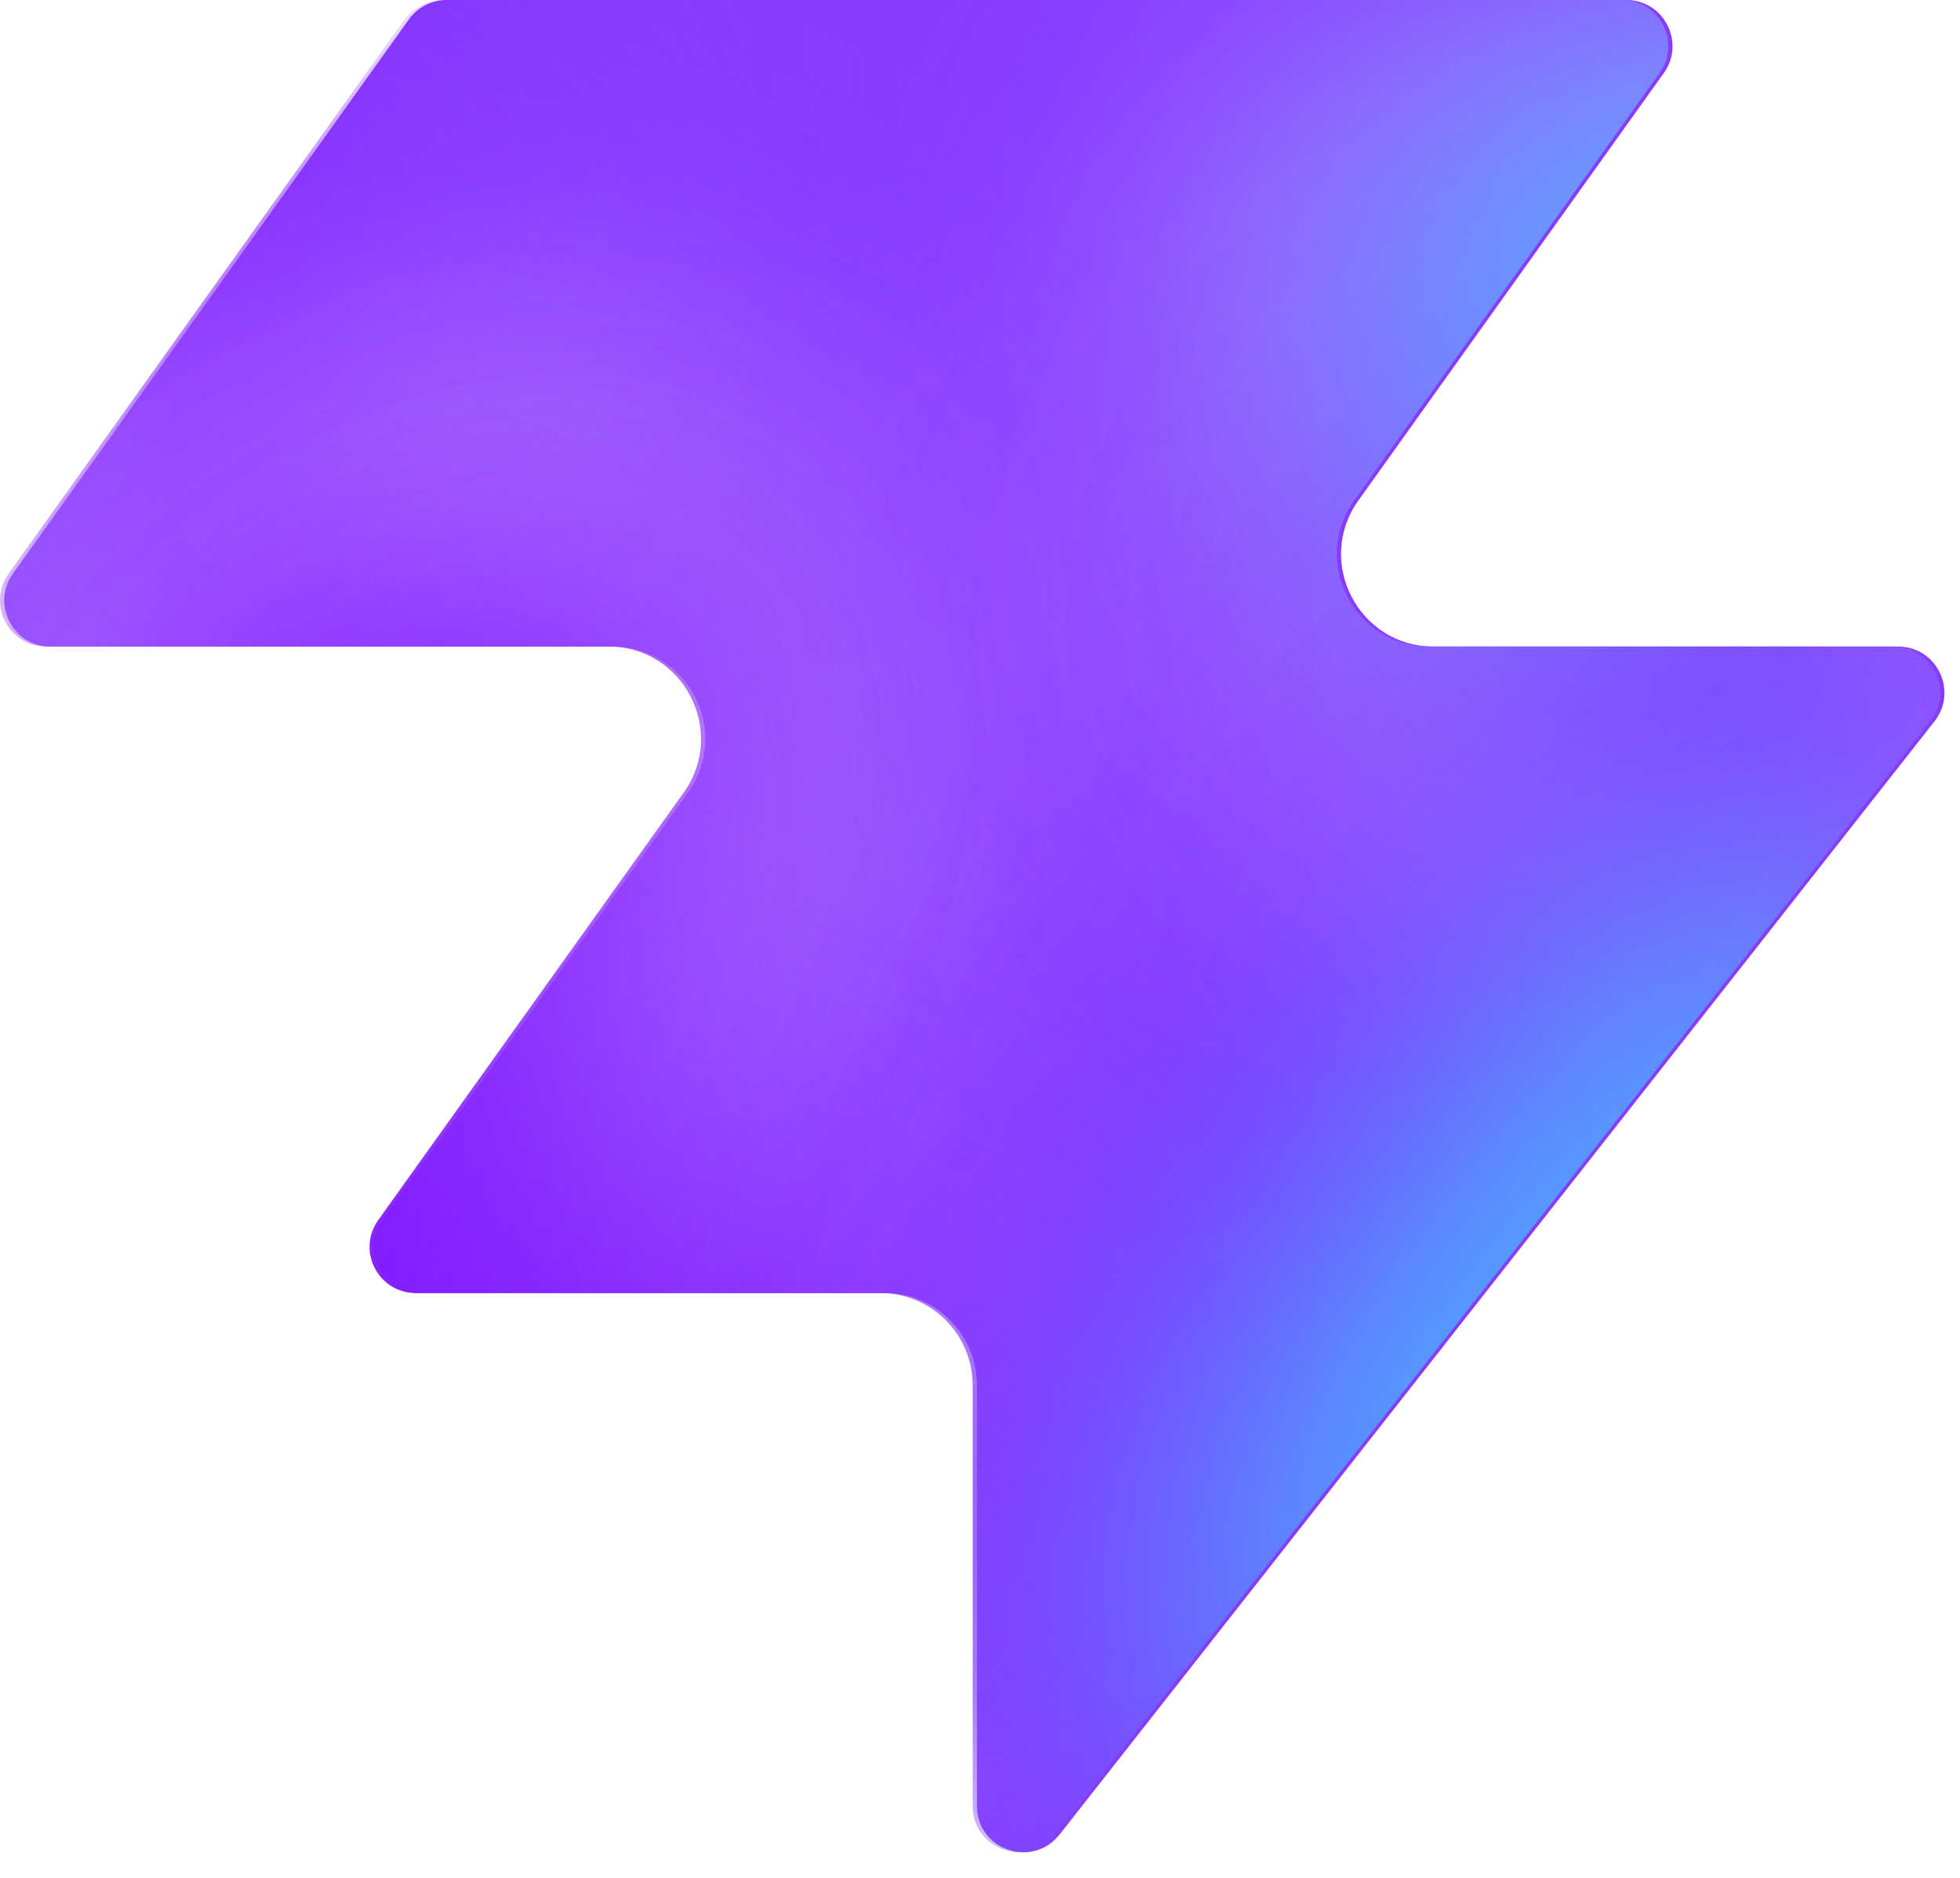
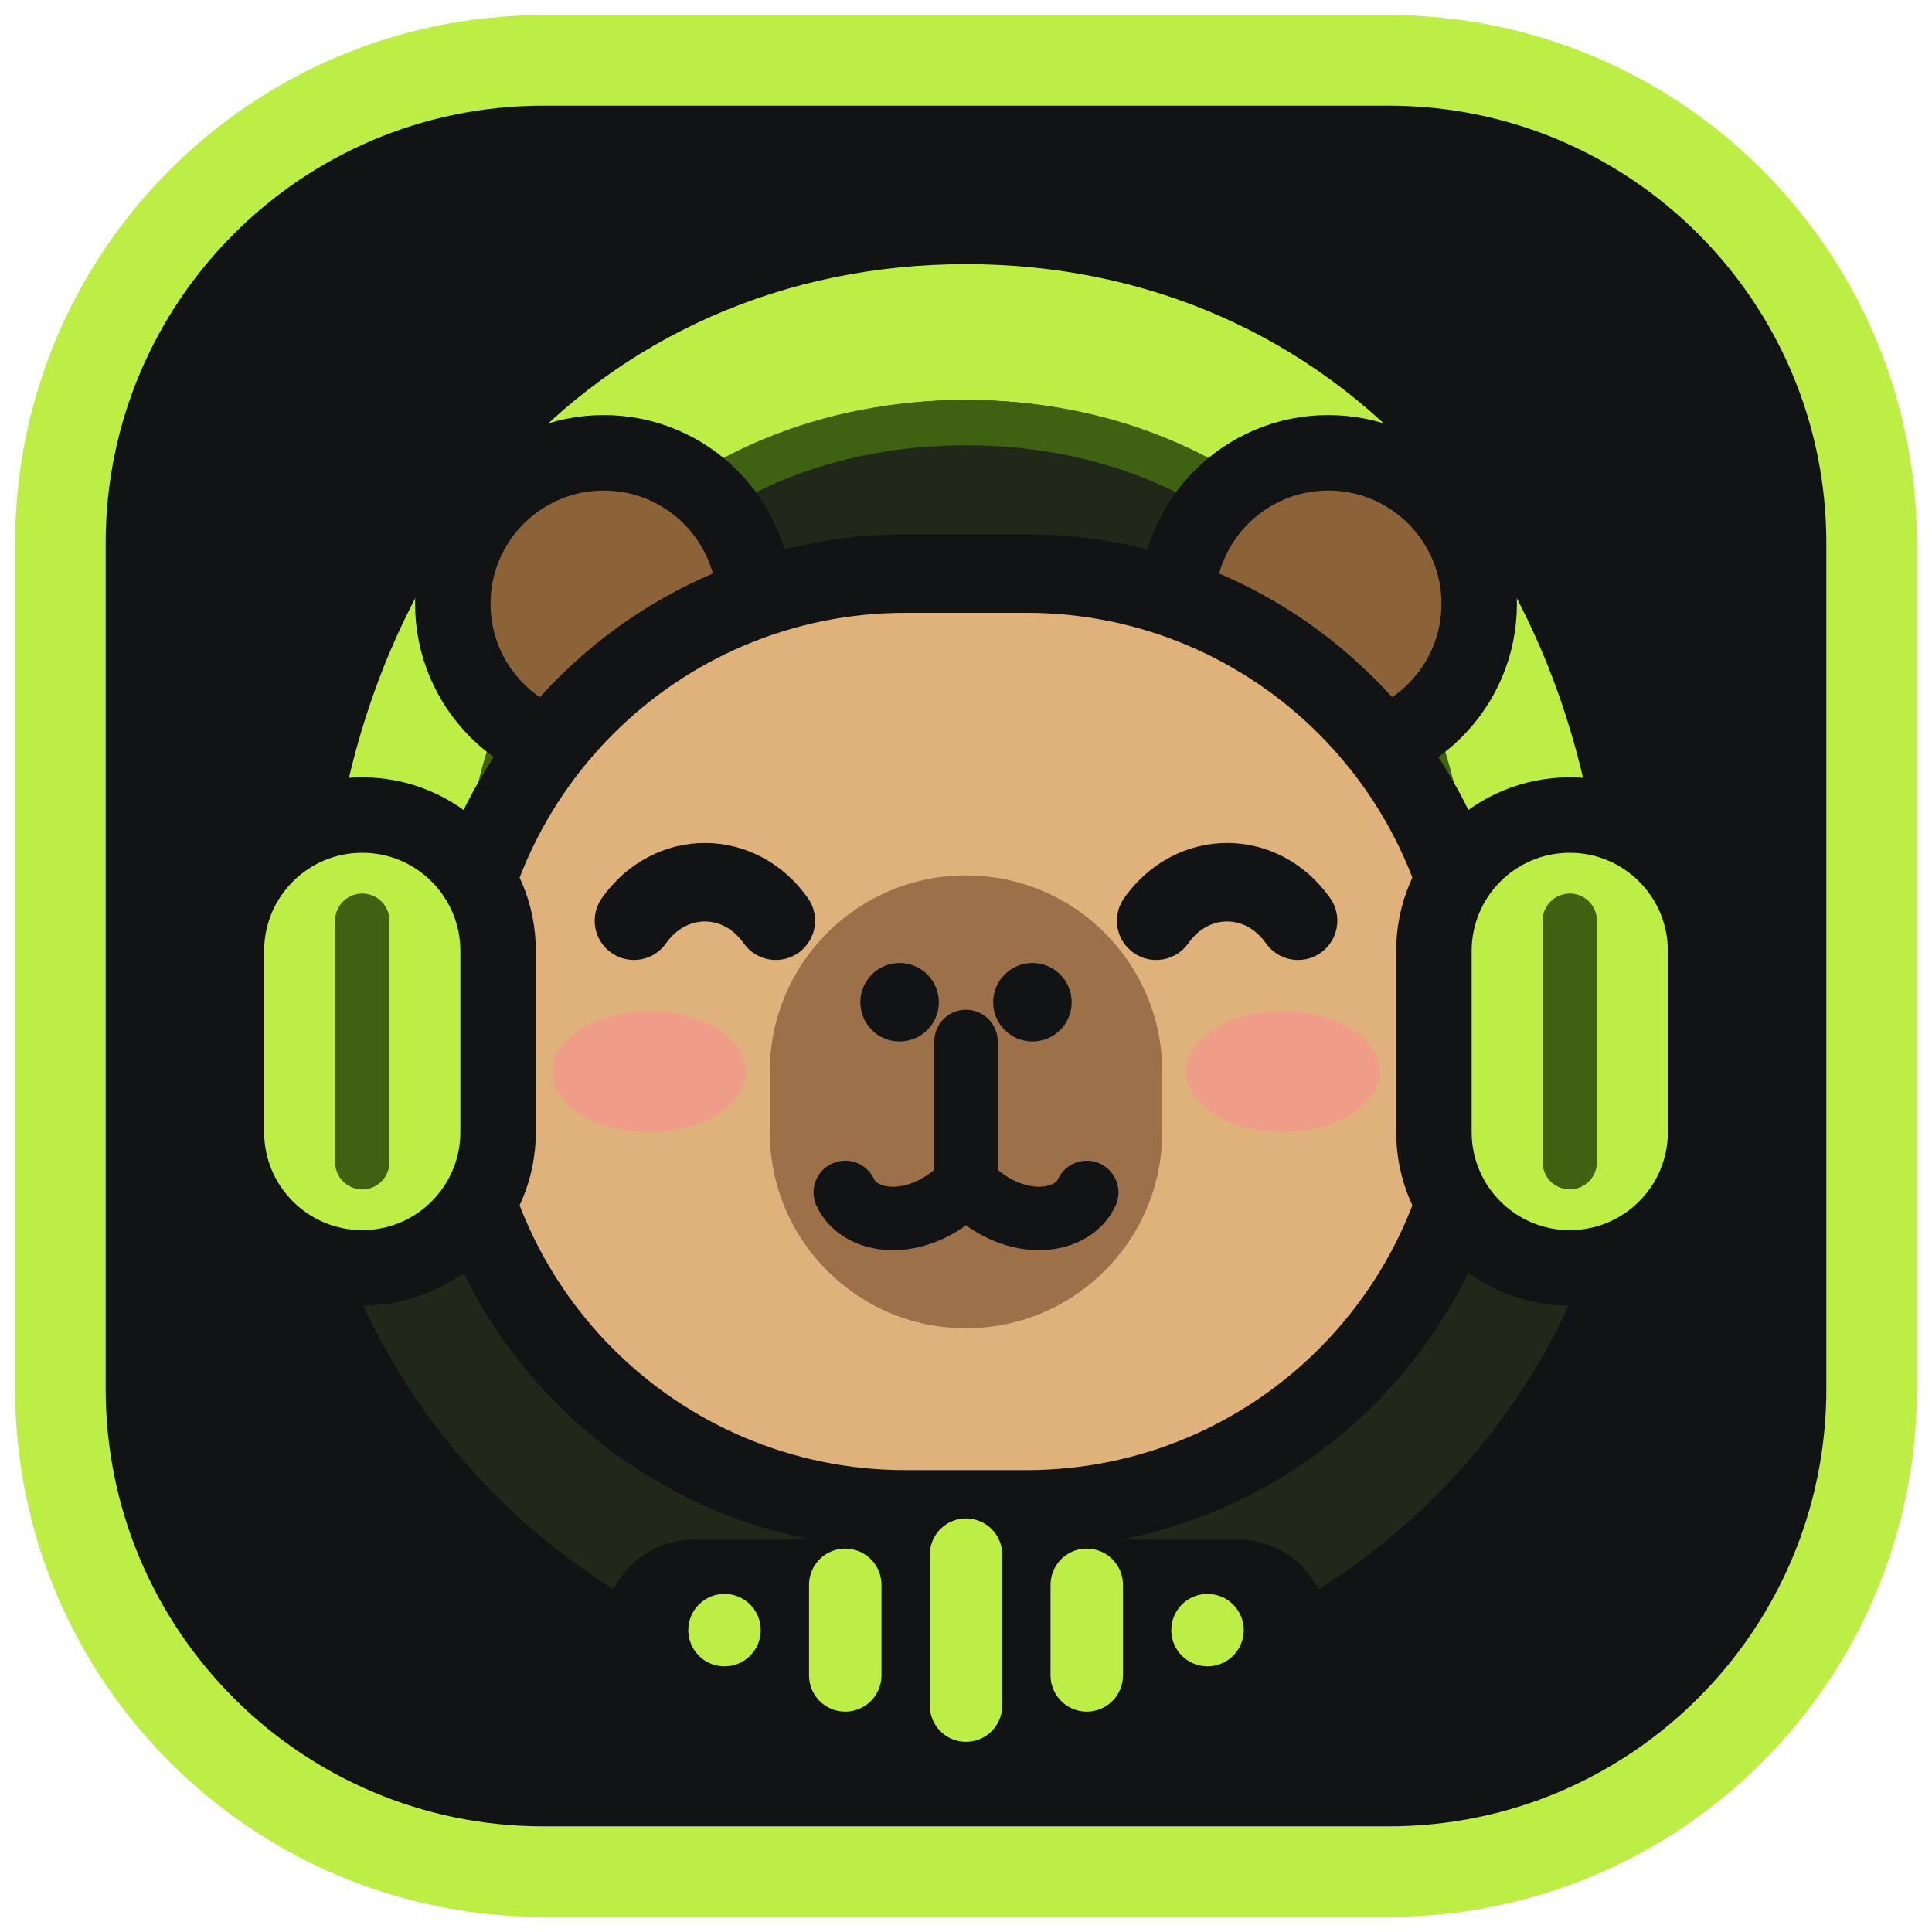
- <svg xmlns="http://www.w3.org/2000/svg" width="48" height="46" fill="none" viewBox="0 0 48 46">
-   <path fill="#863bff" d="M25.946 44.938c-.664.845-2.021.375-2.021-.698V33.937a2.26 2.26 0 0 0-2.262-2.262H10.287c-.92 0-1.456-1.04-.92-1.788l7.48-10.471c1.07-1.497 0-3.578-1.842-3.578H1.237c-.92 0-1.456-1.04-.92-1.788L10.013.474c.214-.297.556-.474.92-.474h28.894c.92 0 1.456 1.04.92 1.788l-7.48 10.471c-1.07 1.498 0 3.579 1.842 3.579h11.377c.943 0 1.473 1.088.89 1.83L25.947 44.94z" style="fill:#863bff;fill:color(display-p3 .525 .23 1);fill-opacity:1" />
-   <mask id="a" width="48" height="46" x="0" y="0" maskUnits="userSpaceOnUse" style="mask-type:alpha">
-     <path fill="#000" d="M25.842 44.938c-.664.844-2.021.375-2.021-.698V33.937a2.26 2.26 0 0 0-2.262-2.262H10.183c-.92 0-1.456-1.04-.92-1.788l7.48-10.471c1.07-1.498 0-3.579-1.842-3.579H1.133c-.92 0-1.456-1.04-.92-1.787L9.91.473c.214-.297.556-.474.92-.474h28.894c.92 0 1.456 1.04.92 1.788l-7.48 10.471c-1.07 1.498 0 3.578 1.842 3.578h11.377c.943 0 1.473 1.088.89 1.832L25.843 44.94z" style="fill:#000;fill-opacity:1" />
-   </mask>
-   <g mask="url(#a)">
-     <g filter="url(#b)">
-       <ellipse cx="5.508" cy="14.704" fill="#ede6ff" rx="5.508" ry="14.704" style="fill:#ede6ff;fill:color(display-p3 .927 .903 1);fill-opacity:1" transform="matrix(.00324 1 1 -.00324 -4.47 31.516)" />
-     </g>
-     <g filter="url(#c)">
-       <ellipse cx="10.399" cy="29.851" fill="#ede6ff" rx="10.399" ry="29.851" style="fill:#ede6ff;fill:color(display-p3 .927 .903 1);fill-opacity:1" transform="matrix(.00324 1 1 -.00324 -39.328 7.883)" />
-     </g>
-     <g filter="url(#d)">
-       <ellipse cx="5.508" cy="30.487" fill="#7e14ff" rx="5.508" ry="30.487" style="fill:#7e14ff;fill:color(display-p3 .492 .077 1);fill-opacity:1" transform="rotate(89.814 -25.913 -14.639)scale(1 -1)" />
-     </g>
-     <g filter="url(#e)">
-       <ellipse cx="5.508" cy="30.599" fill="#7e14ff" rx="5.508" ry="30.599" style="fill:#7e14ff;fill:color(display-p3 .492 .077 1);fill-opacity:1" transform="rotate(89.814 -32.644 -3.334)scale(1 -1)" />
-     </g>
-     <g filter="url(#f)">
-       <ellipse cx="5.508" cy="30.599" fill="#7e14ff" rx="5.508" ry="30.599" style="fill:#7e14ff;fill:color(display-p3 .492 .077 1);fill-opacity:1" transform="matrix(.00324 1 1 -.00324 -34.34 30.47)" />
-     </g>
-     <g filter="url(#g)">
-       <ellipse cx="14.072" cy="22.078" fill="#ede6ff" rx="14.072" ry="22.078" style="fill:#ede6ff;fill:color(display-p3 .927 .903 1);fill-opacity:1" transform="rotate(93.35 24.506 48.493)scale(-1 1)" />
-     </g>
-     <g filter="url(#h)">
-       <ellipse cx="3.47" cy="21.501" fill="#7e14ff" rx="3.47" ry="21.501" style="fill:#7e14ff;fill:color(display-p3 .492 .077 1);fill-opacity:1" transform="rotate(89.009 28.708 47.59)scale(-1 1)" />
-     </g>
-     <g filter="url(#i)">
-       <ellipse cx="3.47" cy="21.501" fill="#7e14ff" rx="3.47" ry="21.501" style="fill:#7e14ff;fill:color(display-p3 .492 .077 1);fill-opacity:1" transform="rotate(89.009 28.708 47.59)scale(-1 1)" />
-     </g>
-     <g filter="url(#j)">
-       <ellipse cx=".387" cy="8.972" fill="#7e14ff" rx="4.407" ry="29.108" style="fill:#7e14ff;fill:color(display-p3 .492 .077 1);fill-opacity:1" transform="rotate(39.51 .387 8.972)" />
-     </g>
-     <g filter="url(#k)">
-       <ellipse cx="47.523" cy="-6.092" fill="#7e14ff" rx="4.407" ry="29.108" style="fill:#7e14ff;fill:color(display-p3 .492 .077 1);fill-opacity:1" transform="rotate(37.892 47.523 -6.092)" />
-     </g>
-     <g filter="url(#l)">
-       <ellipse cx="41.412" cy="6.333" fill="#47bfff" rx="5.971" ry="9.665" style="fill:#47bfff;fill:color(display-p3 .28 .748 1);fill-opacity:1" transform="rotate(37.892 41.412 6.333)" />
-     </g>
-     <g filter="url(#m)">
-       <ellipse cx="-1.879" cy="38.332" fill="#7e14ff" rx="4.407" ry="29.108" style="fill:#7e14ff;fill:color(display-p3 .492 .077 1);fill-opacity:1" transform="rotate(37.892 -1.88 38.332)" />
-     </g>
-     <g filter="url(#n)">
-       <ellipse cx="-1.879" cy="38.332" fill="#7e14ff" rx="4.407" ry="29.108" style="fill:#7e14ff;fill:color(display-p3 .492 .077 1);fill-opacity:1" transform="rotate(37.892 -1.88 38.332)" />
-     </g>
-     <g filter="url(#o)">
-       <ellipse cx="35.651" cy="29.907" fill="#7e14ff" rx="4.407" ry="29.108" style="fill:#7e14ff;fill:color(display-p3 .492 .077 1);fill-opacity:1" transform="rotate(37.892 35.651 29.907)" />
-     </g>
-     <g filter="url(#p)">
-       <ellipse cx="38.418" cy="32.4" fill="#47bfff" rx="5.971" ry="15.297" style="fill:#47bfff;fill:color(display-p3 .28 .748 1);fill-opacity:1" transform="rotate(37.892 38.418 32.4)" />
-     </g>
-   </g>
-   <defs>
-     <filter id="b" width="60.045" height="41.654" x="-19.77" y="16.149" color-interpolation-filters="sRGB" filterUnits="userSpaceOnUse">
-       <feFlood flood-opacity="0" result="BackgroundImageFix" />
-       <feBlend in="SourceGraphic" in2="BackgroundImageFix" result="shape" />
-       <feGaussianBlur result="effect1_foregroundBlur_2002_17158" stdDeviation="7.659" />
-     </filter>
-     <filter id="c" width="90.34" height="51.437" x="-54.613" y="-7.533" color-interpolation-filters="sRGB" filterUnits="userSpaceOnUse">
-       <feFlood flood-opacity="0" result="BackgroundImageFix" />
-       <feBlend in="SourceGraphic" in2="BackgroundImageFix" result="shape" />
-       <feGaussianBlur result="effect1_foregroundBlur_2002_17158" stdDeviation="7.659" />
-     </filter>
-     <filter id="d" width="79.355" height="29.4" x="-49.64" y="2.03" color-interpolation-filters="sRGB" filterUnits="userSpaceOnUse">
-       <feFlood flood-opacity="0" result="BackgroundImageFix" />
-       <feBlend in="SourceGraphic" in2="BackgroundImageFix" result="shape" />
-       <feGaussianBlur result="effect1_foregroundBlur_2002_17158" stdDeviation="4.596" />
-     </filter>
-     <filter id="e" width="79.579" height="29.4" x="-45.045" y="20.029" color-interpolation-filters="sRGB" filterUnits="userSpaceOnUse">
-       <feFlood flood-opacity="0" result="BackgroundImageFix" />
-       <feBlend in="SourceGraphic" in2="BackgroundImageFix" result="shape" />
-       <feGaussianBlur result="effect1_foregroundBlur_2002_17158" stdDeviation="4.596" />
-     </filter>
-     <filter id="f" width="79.579" height="29.4" x="-43.513" y="21.178" color-interpolation-filters="sRGB" filterUnits="userSpaceOnUse">
-       <feFlood flood-opacity="0" result="BackgroundImageFix" />
-       <feBlend in="SourceGraphic" in2="BackgroundImageFix" result="shape" />
-       <feGaussianBlur result="effect1_foregroundBlur_2002_17158" stdDeviation="4.596" />
-     </filter>
-     <filter id="g" width="74.749" height="58.852" x="15.756" y="-17.901" color-interpolation-filters="sRGB" filterUnits="userSpaceOnUse">
-       <feFlood flood-opacity="0" result="BackgroundImageFix" />
-       <feBlend in="SourceGraphic" in2="BackgroundImageFix" result="shape" />
-       <feGaussianBlur result="effect1_foregroundBlur_2002_17158" stdDeviation="7.659" />
-     </filter>
-     <filter id="h" width="61.377" height="25.362" x="23.548" y="2.284" color-interpolation-filters="sRGB" filterUnits="userSpaceOnUse">
-       <feFlood flood-opacity="0" result="BackgroundImageFix" />
-       <feBlend in="SourceGraphic" in2="BackgroundImageFix" result="shape" />
-       <feGaussianBlur result="effect1_foregroundBlur_2002_17158" stdDeviation="4.596" />
-     </filter>
-     <filter id="i" width="61.377" height="25.362" x="23.548" y="2.284" color-interpolation-filters="sRGB" filterUnits="userSpaceOnUse">
-       <feFlood flood-opacity="0" result="BackgroundImageFix" />
-       <feBlend in="SourceGraphic" in2="BackgroundImageFix" result="shape" />
-       <feGaussianBlur result="effect1_foregroundBlur_2002_17158" stdDeviation="4.596" />
-     </filter>
-     <filter id="j" width="56.045" height="63.649" x="-27.636" y="-22.853" color-interpolation-filters="sRGB" filterUnits="userSpaceOnUse">
-       <feFlood flood-opacity="0" result="BackgroundImageFix" />
-       <feBlend in="SourceGraphic" in2="BackgroundImageFix" result="shape" />
-       <feGaussianBlur result="effect1_foregroundBlur_2002_17158" stdDeviation="4.596" />
-     </filter>
-     <filter id="k" width="54.814" height="64.646" x="20.116" y="-38.415" color-interpolation-filters="sRGB" filterUnits="userSpaceOnUse">
-       <feFlood flood-opacity="0" result="BackgroundImageFix" />
-       <feBlend in="SourceGraphic" in2="BackgroundImageFix" result="shape" />
-       <feGaussianBlur result="effect1_foregroundBlur_2002_17158" stdDeviation="4.596" />
-     </filter>
-     <filter id="l" width="33.541" height="35.313" x="24.641" y="-11.323" color-interpolation-filters="sRGB" filterUnits="userSpaceOnUse">
-       <feFlood flood-opacity="0" result="BackgroundImageFix" />
-       <feBlend in="SourceGraphic" in2="BackgroundImageFix" result="shape" />
-       <feGaussianBlur result="effect1_foregroundBlur_2002_17158" stdDeviation="4.596" />
-     </filter>
-     <filter id="m" width="54.814" height="64.646" x="-29.286" y="6.009" color-interpolation-filters="sRGB" filterUnits="userSpaceOnUse">
-       <feFlood flood-opacity="0" result="BackgroundImageFix" />
-       <feBlend in="SourceGraphic" in2="BackgroundImageFix" result="shape" />
-       <feGaussianBlur result="effect1_foregroundBlur_2002_17158" stdDeviation="4.596" />
-     </filter>
-     <filter id="n" width="54.814" height="64.646" x="-29.286" y="6.009" color-interpolation-filters="sRGB" filterUnits="userSpaceOnUse">
-       <feFlood flood-opacity="0" result="BackgroundImageFix" />
-       <feBlend in="SourceGraphic" in2="BackgroundImageFix" result="shape" />
-       <feGaussianBlur result="effect1_foregroundBlur_2002_17158" stdDeviation="4.596" />
-     </filter>
-     <filter id="o" width="54.814" height="64.646" x="8.244" y="-2.416" color-interpolation-filters="sRGB" filterUnits="userSpaceOnUse">
-       <feFlood flood-opacity="0" result="BackgroundImageFix" />
-       <feBlend in="SourceGraphic" in2="BackgroundImageFix" result="shape" />
-       <feGaussianBlur result="effect1_foregroundBlur_2002_17158" stdDeviation="4.596" />
-     </filter>
-     <filter id="p" width="39.409" height="43.623" x="18.713" y="10.588" color-interpolation-filters="sRGB" filterUnits="userSpaceOnUse">
-       <feFlood flood-opacity="0" result="BackgroundImageFix" />
-       <feBlend in="SourceGraphic" in2="BackgroundImageFix" result="shape" />
-       <feGaussianBlur result="effect1_foregroundBlur_2002_17158" stdDeviation="4.596" />
-     </filter>
-   </defs>
+ <svg xmlns="http://www.w3.org/2000/svg" viewBox="0 0 64 64" width="64" height="64" fill="none">
+   <rect x="2" y="2" width="60" height="60" rx="16" fill="#111315" stroke="#BCEE45" stroke-width="3" />
+   <circle cx="32" cy="34" r="22" fill="#BCEE45" fill-opacity="0.1" />
+   <path d="M13 33C13 19.5 21.2 11 32 11C42.8 11 51 19.5 51 33" stroke="#BCEE45" stroke-width="4.5" stroke-linecap="round" />
+   <path d="M16 31C16 20.8 22.8 14 32 14C41.2 14 48 20.8 48 31" stroke="#3F6212" stroke-width="1.5" stroke-linecap="round" />
+   <circle cx="20" cy="20" r="5" fill="#8C6239" stroke="#111315" stroke-width="2.5" />
+   <circle cx="44" cy="20" r="5" fill="#8C6239" stroke="#111315" stroke-width="2.5" />
+   <rect x="15" y="19" width="34" height="31" rx="15" fill="#DFB17B" stroke="#111315" stroke-width="2.6" />
+   <ellipse cx="21.5" cy="35.5" rx="3.2" ry="2" fill="#F4978E" fill-opacity="0.75" />
+   <ellipse cx="42.5" cy="35.5" rx="3.2" ry="2" fill="#F4978E" fill-opacity="0.75" />
+   <path d="M21 30.5C22.2 28.8 24.5 28.8 25.7 30.5" stroke="#111315" stroke-width="2.6" stroke-linecap="round" />
+   <path d="M38.3 30.5C39.5 28.8 41.8 28.8 43 30.5" stroke="#111315" stroke-width="2.6" stroke-linecap="round" />
+   <rect x="25.5" y="29" width="13" height="15" rx="6.5" fill="#9C7048" />
+   <circle cx="29.8" cy="33.2" r="1.3" fill="#111315" />
+   <circle cx="34.2" cy="33.2" r="1.3" fill="#111315" />
+   <path d="M32 34.5V39.2M32 39.2C30.5 40.8 28.5 40.6 28 39.5M32 39.2C33.5 40.8 35.5 40.6 36 39.5" stroke="#111315" stroke-width="2.1" stroke-linecap="round" stroke-linejoin="round" />
+   <rect x="7.5" y="27" width="9" height="15" rx="4.5" fill="#BCEE45" stroke="#111315" stroke-width="2.5" />
+   <line x1="12" y1="30.5" x2="12" y2="38.5" stroke="#3F6212" stroke-width="1.8" stroke-linecap="round" />
+   <rect x="47.5" y="27" width="9" height="15" rx="4.5" fill="#BCEE45" stroke="#111315" stroke-width="2.5" />
+   <line x1="52" y1="30.5" x2="52" y2="38.5" stroke="#3F6212" stroke-width="1.8" stroke-linecap="round" />
+   <rect x="20" y="51" width="24" height="6" rx="3" fill="#111315" />
+   <line x1="24" y1="54" x2="24" y2="54" stroke="#BCEE45" stroke-width="2.4" stroke-linecap="round" />
+   <line x1="28" y1="52.5" x2="28" y2="55.5" stroke="#BCEE45" stroke-width="2.4" stroke-linecap="round" />
+   <line x1="32" y1="51.5" x2="32" y2="56.5" stroke="#BCEE45" stroke-width="2.4" stroke-linecap="round" />
+   <line x1="36" y1="52.5" x2="36" y2="55.5" stroke="#BCEE45" stroke-width="2.4" stroke-linecap="round" />
+   <line x1="40" y1="54" x2="40" y2="54" stroke="#BCEE45" stroke-width="2.4" stroke-linecap="round" />
</svg>
